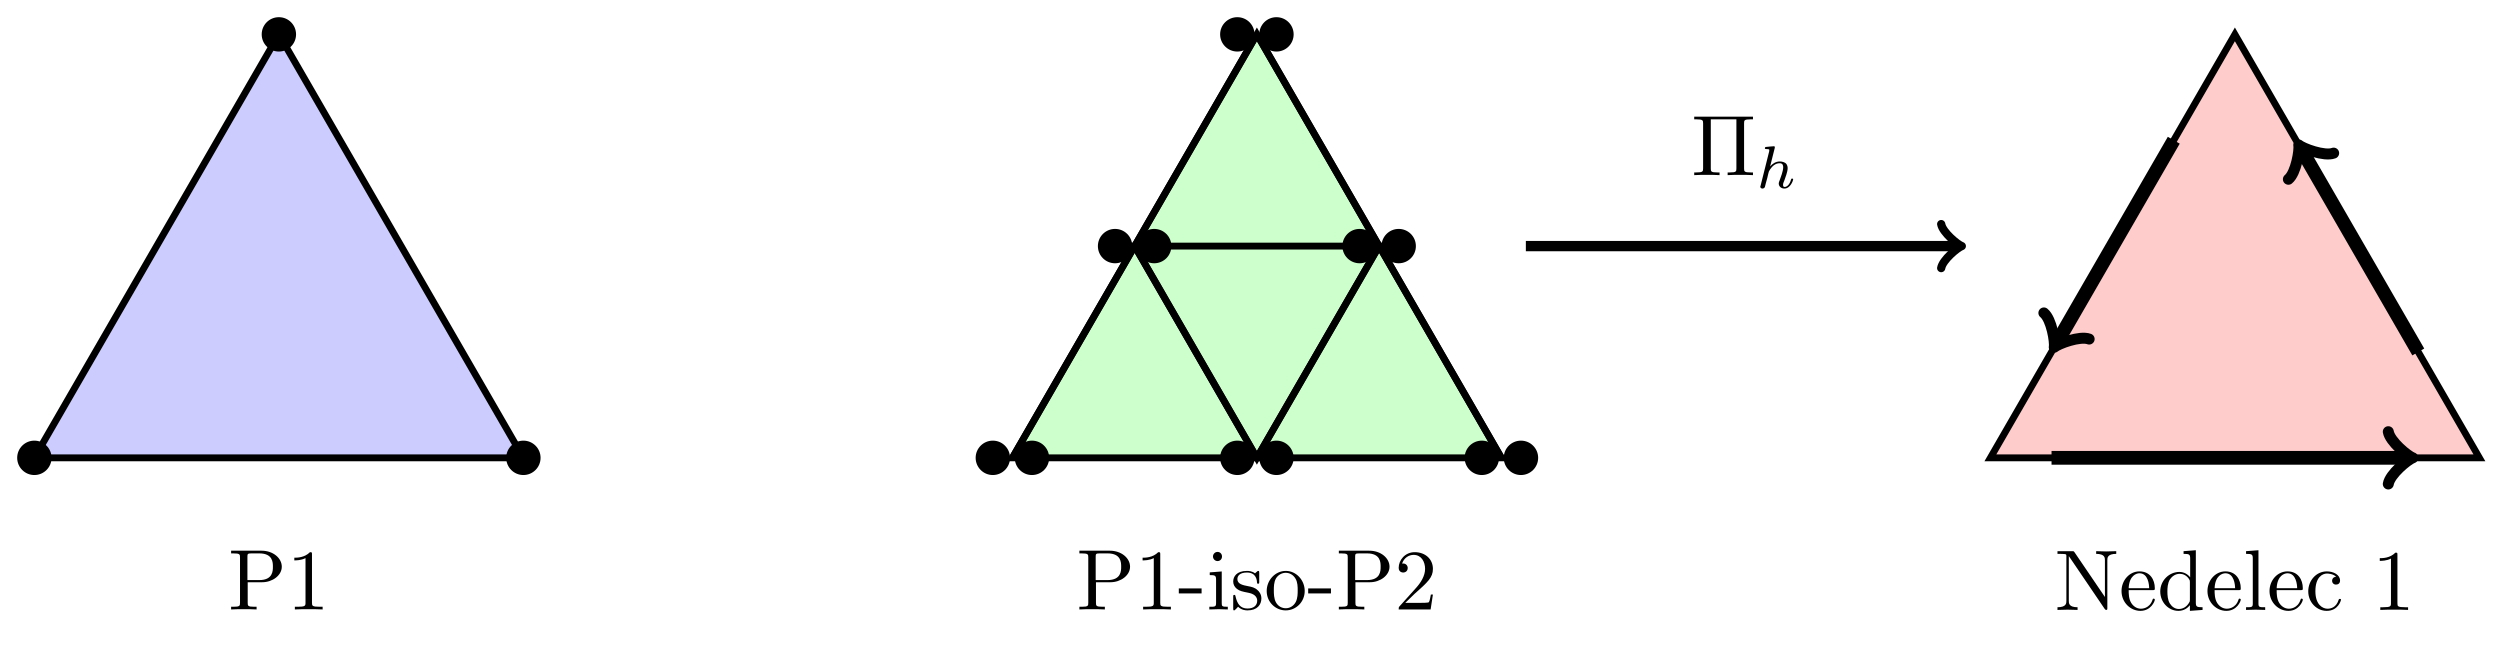
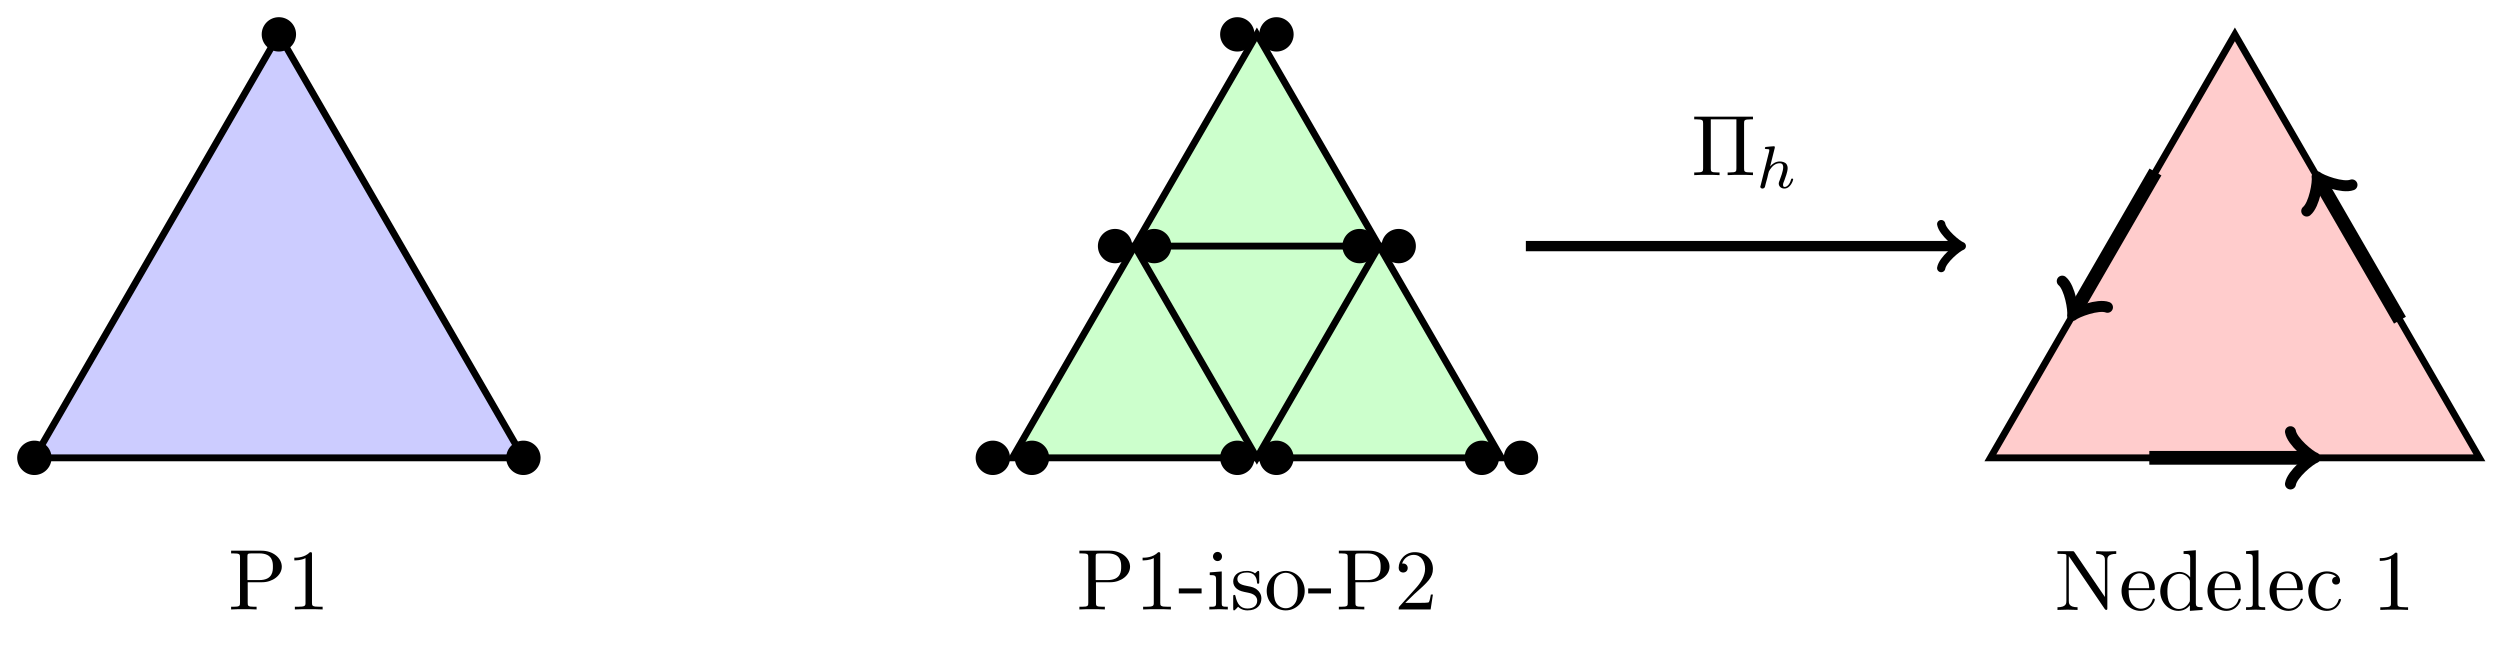
<svg xmlns="http://www.w3.org/2000/svg" xmlns:xlink="http://www.w3.org/1999/xlink" width="289.841pt" height="76.026pt" viewBox="0 0 289.841 76.026">
  <defs>
    <g>
      <g id="glyph-0-0">
        <path d="M 2.266 -3.156 L 3.953 -3.156 C 5.141 -3.156 6.219 -3.953 6.219 -4.953 C 6.219 -5.938 5.234 -6.812 3.875 -6.812 L 0.344 -6.812 L 0.344 -6.5 L 0.594 -6.5 C 1.359 -6.5 1.375 -6.391 1.375 -6.031 L 1.375 -0.781 C 1.375 -0.422 1.359 -0.312 0.594 -0.312 L 0.344 -0.312 L 0.344 0 C 0.703 -0.031 1.438 -0.031 1.812 -0.031 C 2.188 -0.031 2.938 -0.031 3.297 0 L 3.297 -0.312 L 3.047 -0.312 C 2.281 -0.312 2.266 -0.422 2.266 -0.781 Z M 2.234 -3.406 L 2.234 -6.094 C 2.234 -6.438 2.25 -6.5 2.719 -6.5 L 3.609 -6.5 C 5.188 -6.5 5.188 -5.438 5.188 -4.953 C 5.188 -4.484 5.188 -3.406 3.609 -3.406 Z M 2.234 -3.406 " />
      </g>
      <g id="glyph-0-1">
        <path d="M 2.938 -6.375 C 2.938 -6.625 2.938 -6.641 2.703 -6.641 C 2.078 -6 1.203 -6 0.891 -6 L 0.891 -5.688 C 1.094 -5.688 1.672 -5.688 2.188 -5.953 L 2.188 -0.781 C 2.188 -0.422 2.156 -0.312 1.266 -0.312 L 0.953 -0.312 L 0.953 0 C 1.297 -0.031 2.156 -0.031 2.562 -0.031 C 2.953 -0.031 3.828 -0.031 4.172 0 L 4.172 -0.312 L 3.859 -0.312 C 2.953 -0.312 2.938 -0.422 2.938 -0.781 Z M 2.938 -6.375 " />
      </g>
      <g id="glyph-0-2">
        <path d="M 2.75 -1.859 L 2.75 -2.438 L 0.109 -2.438 L 0.109 -1.859 Z M 2.75 -1.859 " />
      </g>
      <g id="glyph-0-3">
        <path d="M 1.766 -4.406 L 0.375 -4.297 L 0.375 -3.984 C 1.016 -3.984 1.109 -3.922 1.109 -3.438 L 1.109 -0.75 C 1.109 -0.312 1 -0.312 0.328 -0.312 L 0.328 0 C 0.641 -0.016 1.188 -0.031 1.422 -0.031 C 1.781 -0.031 2.125 -0.016 2.469 0 L 2.469 -0.312 C 1.797 -0.312 1.766 -0.359 1.766 -0.75 Z M 1.797 -6.141 C 1.797 -6.453 1.562 -6.672 1.281 -6.672 C 0.969 -6.672 0.75 -6.406 0.75 -6.141 C 0.75 -5.875 0.969 -5.609 1.281 -5.609 C 1.562 -5.609 1.797 -5.828 1.797 -6.141 Z M 1.797 -6.141 " />
      </g>
      <g id="glyph-0-4">
        <path d="M 2.078 -1.938 C 2.297 -1.891 3.109 -1.734 3.109 -1.016 C 3.109 -0.516 2.766 -0.109 1.984 -0.109 C 1.141 -0.109 0.781 -0.672 0.594 -1.531 C 0.562 -1.656 0.562 -1.688 0.453 -1.688 C 0.328 -1.688 0.328 -1.625 0.328 -1.453 L 0.328 -0.125 C 0.328 0.047 0.328 0.109 0.438 0.109 C 0.484 0.109 0.5 0.094 0.688 -0.094 C 0.703 -0.109 0.703 -0.125 0.891 -0.312 C 1.328 0.094 1.781 0.109 1.984 0.109 C 3.125 0.109 3.594 -0.562 3.594 -1.281 C 3.594 -1.797 3.297 -2.109 3.172 -2.219 C 2.844 -2.547 2.453 -2.625 2.031 -2.703 C 1.469 -2.812 0.812 -2.938 0.812 -3.516 C 0.812 -3.875 1.062 -4.281 1.922 -4.281 C 3.016 -4.281 3.078 -3.375 3.094 -3.078 C 3.094 -2.984 3.188 -2.984 3.203 -2.984 C 3.344 -2.984 3.344 -3.031 3.344 -3.219 L 3.344 -4.234 C 3.344 -4.391 3.344 -4.469 3.234 -4.469 C 3.188 -4.469 3.156 -4.469 3.031 -4.344 C 3 -4.312 2.906 -4.219 2.859 -4.188 C 2.484 -4.469 2.078 -4.469 1.922 -4.469 C 0.703 -4.469 0.328 -3.797 0.328 -3.234 C 0.328 -2.891 0.484 -2.609 0.75 -2.391 C 1.078 -2.141 1.359 -2.078 2.078 -1.938 Z M 2.078 -1.938 " />
      </g>
      <g id="glyph-0-5">
        <path d="M 4.688 -2.141 C 4.688 -3.406 3.703 -4.469 2.5 -4.469 C 1.25 -4.469 0.281 -3.375 0.281 -2.141 C 0.281 -0.844 1.312 0.109 2.484 0.109 C 3.688 0.109 4.688 -0.875 4.688 -2.141 Z M 2.5 -0.141 C 2.062 -0.141 1.625 -0.344 1.359 -0.812 C 1.109 -1.25 1.109 -1.859 1.109 -2.219 C 1.109 -2.609 1.109 -3.141 1.344 -3.578 C 1.609 -4.031 2.078 -4.25 2.484 -4.25 C 2.922 -4.25 3.344 -4.031 3.609 -3.594 C 3.875 -3.172 3.875 -2.594 3.875 -2.219 C 3.875 -1.859 3.875 -1.312 3.656 -0.875 C 3.422 -0.422 2.984 -0.141 2.5 -0.141 Z M 2.5 -0.141 " />
      </g>
      <g id="glyph-0-6">
        <path d="M 1.266 -0.766 L 2.328 -1.797 C 3.875 -3.172 4.469 -3.703 4.469 -4.703 C 4.469 -5.844 3.578 -6.641 2.359 -6.641 C 1.234 -6.641 0.5 -5.719 0.5 -4.828 C 0.5 -4.281 1 -4.281 1.031 -4.281 C 1.203 -4.281 1.547 -4.391 1.547 -4.812 C 1.547 -5.062 1.359 -5.328 1.016 -5.328 C 0.938 -5.328 0.922 -5.328 0.891 -5.312 C 1.109 -5.969 1.656 -6.328 2.234 -6.328 C 3.141 -6.328 3.562 -5.516 3.562 -4.703 C 3.562 -3.906 3.078 -3.125 2.516 -2.5 L 0.609 -0.375 C 0.5 -0.266 0.5 -0.234 0.5 0 L 4.203 0 L 4.469 -1.734 L 4.234 -1.734 C 4.172 -1.438 4.109 -1 4 -0.844 C 3.938 -0.766 3.281 -0.766 3.062 -0.766 Z M 1.266 -0.766 " />
      </g>
      <g id="glyph-0-7">
        <path d="M 6.109 -6 C 6.109 -6.359 6.125 -6.469 6.891 -6.469 L 7.141 -6.469 L 7.141 -6.781 L 0.328 -6.781 L 0.328 -6.469 L 0.562 -6.469 C 1.328 -6.469 1.359 -6.359 1.359 -6 L 1.359 -0.781 C 1.359 -0.422 1.328 -0.312 0.562 -0.312 L 0.328 -0.312 L 0.328 0 C 0.672 -0.031 1.422 -0.031 1.797 -0.031 C 2.172 -0.031 2.922 -0.031 3.266 0 L 3.266 -0.312 L 3.031 -0.312 C 2.266 -0.312 2.25 -0.422 2.25 -0.781 L 2.25 -6.469 L 5.219 -6.469 L 5.219 -0.781 C 5.219 -0.422 5.203 -0.312 4.438 -0.312 L 4.203 -0.312 L 4.203 0 C 4.547 -0.031 5.281 -0.031 5.656 -0.031 C 6.047 -0.031 6.781 -0.031 7.141 0 L 7.141 -0.312 L 6.891 -0.312 C 6.125 -0.312 6.109 -0.422 6.109 -0.781 Z M 6.109 -6 " />
      </g>
      <g id="glyph-0-8">
        <path d="M 2.312 -6.672 C 2.219 -6.797 2.219 -6.812 2.031 -6.812 L 0.328 -6.812 L 0.328 -6.5 L 0.625 -6.5 C 0.766 -6.5 0.969 -6.484 1.109 -6.484 C 1.344 -6.453 1.359 -6.438 1.359 -6.25 L 1.359 -1.047 C 1.359 -0.781 1.359 -0.312 0.328 -0.312 L 0.328 0 C 0.672 -0.016 1.172 -0.031 1.5 -0.031 C 1.828 -0.031 2.312 -0.016 2.656 0 L 2.656 -0.312 C 1.641 -0.312 1.641 -0.781 1.641 -1.047 L 1.641 -6.234 C 1.688 -6.188 1.688 -6.172 1.734 -6.109 L 5.797 -0.125 C 5.891 -0.016 5.906 0 5.969 0 C 6.109 0 6.109 -0.062 6.109 -0.266 L 6.109 -5.766 C 6.109 -6.031 6.109 -6.5 7.141 -6.5 L 7.141 -6.812 C 6.781 -6.797 6.297 -6.781 5.969 -6.781 C 5.641 -6.781 5.156 -6.797 4.812 -6.812 L 4.812 -6.5 C 5.828 -6.5 5.828 -6.031 5.828 -5.766 L 5.828 -1.5 Z M 2.312 -6.672 " />
      </g>
      <g id="glyph-0-9">
        <path d="M 1.109 -2.516 C 1.172 -4 2.016 -4.25 2.359 -4.25 C 3.375 -4.25 3.484 -2.906 3.484 -2.516 Z M 1.109 -2.297 L 3.891 -2.297 C 4.109 -2.297 4.141 -2.297 4.141 -2.516 C 4.141 -3.5 3.594 -4.469 2.359 -4.469 C 1.203 -4.469 0.281 -3.438 0.281 -2.188 C 0.281 -0.859 1.328 0.109 2.469 0.109 C 3.688 0.109 4.141 -1 4.141 -1.188 C 4.141 -1.281 4.062 -1.312 4 -1.312 C 3.922 -1.312 3.891 -1.25 3.875 -1.172 C 3.531 -0.141 2.625 -0.141 2.531 -0.141 C 2.031 -0.141 1.641 -0.438 1.406 -0.812 C 1.109 -1.281 1.109 -1.938 1.109 -2.297 Z M 1.109 -2.297 " />
      </g>
      <g id="glyph-0-10">
        <path d="M 3.781 -0.547 L 3.781 0.109 L 5.25 0 L 5.25 -0.312 C 4.562 -0.312 4.469 -0.375 4.469 -0.875 L 4.469 -6.922 L 3.047 -6.812 L 3.047 -6.5 C 3.734 -6.5 3.812 -6.438 3.812 -5.938 L 3.812 -3.781 C 3.531 -4.141 3.094 -4.406 2.562 -4.406 C 1.391 -4.406 0.344 -3.422 0.344 -2.141 C 0.344 -0.875 1.312 0.109 2.453 0.109 C 3.094 0.109 3.531 -0.234 3.781 -0.547 Z M 3.781 -3.219 L 3.781 -1.172 C 3.781 -1 3.781 -0.984 3.672 -0.812 C 3.375 -0.328 2.938 -0.109 2.5 -0.109 C 2.047 -0.109 1.688 -0.375 1.453 -0.75 C 1.203 -1.156 1.172 -1.719 1.172 -2.141 C 1.172 -2.5 1.188 -3.094 1.469 -3.547 C 1.688 -3.859 2.062 -4.188 2.609 -4.188 C 2.953 -4.188 3.375 -4.031 3.672 -3.594 C 3.781 -3.422 3.781 -3.406 3.781 -3.219 Z M 3.781 -3.219 " />
      </g>
      <g id="glyph-0-11">
        <path d="M 1.766 -6.922 L 0.328 -6.812 L 0.328 -6.5 C 1.031 -6.5 1.109 -6.438 1.109 -5.938 L 1.109 -0.75 C 1.109 -0.312 1 -0.312 0.328 -0.312 L 0.328 0 C 0.656 -0.016 1.188 -0.031 1.438 -0.031 C 1.688 -0.031 2.172 -0.016 2.547 0 L 2.547 -0.312 C 1.875 -0.312 1.766 -0.312 1.766 -0.75 Z M 1.766 -6.922 " />
      </g>
      <g id="glyph-0-12">
        <path d="M 1.172 -2.172 C 1.172 -3.797 1.984 -4.219 2.516 -4.219 C 2.609 -4.219 3.234 -4.203 3.578 -3.844 C 3.172 -3.812 3.109 -3.516 3.109 -3.391 C 3.109 -3.125 3.297 -2.938 3.562 -2.938 C 3.828 -2.938 4.031 -3.094 4.031 -3.406 C 4.031 -4.078 3.266 -4.469 2.5 -4.469 C 1.25 -4.469 0.344 -3.391 0.344 -2.156 C 0.344 -0.875 1.328 0.109 2.484 0.109 C 3.812 0.109 4.141 -1.094 4.141 -1.188 C 4.141 -1.281 4.031 -1.281 4 -1.281 C 3.922 -1.281 3.891 -1.25 3.875 -1.188 C 3.594 -0.266 2.938 -0.141 2.578 -0.141 C 2.047 -0.141 1.172 -0.562 1.172 -2.172 Z M 1.172 -2.172 " />
      </g>
      <g id="glyph-1-0">
        <path d="M 2.188 -4.625 C 2.188 -4.641 2.203 -4.734 2.203 -4.734 C 2.203 -4.781 2.188 -4.844 2.094 -4.844 C 1.953 -4.844 1.375 -4.781 1.203 -4.766 C 1.156 -4.766 1.047 -4.75 1.047 -4.609 C 1.047 -4.516 1.156 -4.516 1.234 -4.516 C 1.562 -4.516 1.562 -4.453 1.562 -4.406 C 1.562 -4.359 1.547 -4.312 1.547 -4.25 L 0.562 -0.312 C 0.516 -0.188 0.516 -0.172 0.516 -0.156 C 0.516 -0.047 0.609 0.062 0.766 0.062 C 0.844 0.062 0.969 0.031 1.047 -0.109 C 1.062 -0.156 1.125 -0.406 1.156 -0.547 L 1.328 -1.172 C 1.344 -1.281 1.422 -1.547 1.438 -1.641 C 1.5 -1.906 1.5 -1.922 1.641 -2.141 C 1.875 -2.484 2.219 -2.875 2.766 -2.875 C 3.156 -2.875 3.172 -2.562 3.172 -2.391 C 3.172 -1.969 2.875 -1.203 2.766 -0.906 C 2.688 -0.703 2.656 -0.641 2.656 -0.531 C 2.656 -0.156 2.969 0.062 3.312 0.062 C 4.016 0.062 4.328 -0.891 4.328 -1 C 4.328 -1.094 4.234 -1.094 4.203 -1.094 C 4.109 -1.094 4.109 -1.047 4.078 -0.969 C 3.922 -0.406 3.609 -0.125 3.344 -0.125 C 3.188 -0.125 3.156 -0.219 3.156 -0.375 C 3.156 -0.531 3.203 -0.625 3.328 -0.938 C 3.406 -1.156 3.688 -1.891 3.688 -2.281 C 3.688 -2.391 3.688 -2.688 3.438 -2.891 C 3.312 -2.969 3.109 -3.078 2.781 -3.078 C 2.281 -3.078 1.906 -2.797 1.656 -2.5 Z M 2.188 -4.625 " />
      </g>
    </g>
    <clipPath id="clip-0">
      <path clip-rule="nonzero" d="M 219 0 L 289.84 0 L 289.84 65 L 219 65 Z M 219 0 " />
    </clipPath>
    <clipPath id="clip-1">
-       <path clip-rule="nonzero" d="M 244 0 L 289.84 0 L 289.84 64 L 244 64 Z M 244 0 " />
+       <path clip-rule="nonzero" d="M 246 0 L 289.84 0 L 289.84 60 L 246 60 Z M 246 0 " />
    </clipPath>
  </defs>
  <path fill-rule="nonzero" fill="rgb(79.999%, 79.999%, 100%)" fill-opacity="1" stroke-width="0.797" stroke-linecap="butt" stroke-linejoin="miter" stroke="rgb(0%, 0%, 0%)" stroke-opacity="1" stroke-miterlimit="10" d="M -0.001 0.002 L 56.695 0.002 L 28.347 49.096 Z M -0.001 0.002 " transform="matrix(1, 0, 0, -1, 3.985, 53.08)" />
  <path fill-rule="nonzero" fill="rgb(0%, 0%, 0%)" fill-opacity="1" d="M 5.977 53.078 C 5.977 51.98 5.086 51.086 3.984 51.086 C 2.883 51.086 1.992 51.98 1.992 53.078 C 1.992 54.18 2.883 55.074 3.984 55.074 C 5.086 55.074 5.977 54.18 5.977 53.078 Z M 5.977 53.078 " />
  <path fill-rule="nonzero" fill="rgb(0%, 0%, 0%)" fill-opacity="1" d="M 62.672 53.078 C 62.672 51.98 61.777 51.086 60.68 51.086 C 59.578 51.086 58.688 51.98 58.688 53.078 C 58.688 54.18 59.578 55.074 60.68 55.074 C 61.777 55.074 62.672 54.18 62.672 53.078 Z M 62.672 53.078 " />
  <path fill-rule="nonzero" fill="rgb(0%, 0%, 0%)" fill-opacity="1" d="M 34.324 3.984 C 34.324 2.883 33.434 1.992 32.332 1.992 C 31.23 1.992 30.34 2.883 30.34 3.984 C 30.34 5.082 31.23 5.977 32.332 5.977 C 33.434 5.977 34.324 5.082 34.324 3.984 Z M 34.324 3.984 " />
  <g fill="rgb(0%, 0%, 0%)" fill-opacity="1">
    <use xlink:href="#glyph-0-0" x="26.451" y="70.658" />
    <use xlink:href="#glyph-0-1" x="33.232" y="70.658" />
  </g>
  <path fill-rule="nonzero" fill="rgb(79.999%, 100%, 79.999%)" fill-opacity="1" stroke-width="0.797" stroke-linecap="butt" stroke-linejoin="miter" stroke="rgb(0%, 0%, 0%)" stroke-opacity="1" stroke-miterlimit="10" d="M 113.386 0.002 L 170.081 0.002 L 141.734 49.096 Z M 113.386 0.002 " transform="matrix(1, 0, 0, -1, 3.985, 53.08)" />
  <path fill="none" stroke-width="0.797" stroke-linecap="butt" stroke-linejoin="miter" stroke="rgb(0%, 0%, 0%)" stroke-opacity="1" stroke-miterlimit="10" d="M 141.734 0.002 L 155.906 24.549 L 127.562 24.549 Z M 141.734 0.002 " transform="matrix(1, 0, 0, -1, 3.985, 53.08)" />
-   <path fill="none" stroke-width="0.797" stroke-linecap="butt" stroke-linejoin="miter" stroke="rgb(0%, 0%, 0%)" stroke-opacity="1" stroke-miterlimit="10" d="M 113.386 0.002 L 127.562 24.549 " transform="matrix(1, 0, 0, -1, 3.985, 53.08)" />
-   <path fill="none" stroke-width="0.797" stroke-linecap="butt" stroke-linejoin="miter" stroke="rgb(0%, 0%, 0%)" stroke-opacity="1" stroke-miterlimit="10" d="M 170.081 0.002 L 155.906 24.549 " transform="matrix(1, 0, 0, -1, 3.985, 53.08)" />
-   <path fill="none" stroke-width="0.797" stroke-linecap="butt" stroke-linejoin="miter" stroke="rgb(0%, 0%, 0%)" stroke-opacity="1" stroke-miterlimit="10" d="M 141.734 49.096 L 127.562 24.549 " transform="matrix(1, 0, 0, -1, 3.985, 53.08)" />
-   <path fill="none" stroke-width="0.797" stroke-linecap="butt" stroke-linejoin="miter" stroke="rgb(0%, 0%, 0%)" stroke-opacity="1" stroke-miterlimit="10" d="M 141.734 49.096 L 155.906 24.549 " transform="matrix(1, 0, 0, -1, 3.985, 53.08)" />
-   <path fill="none" stroke-width="0.797" stroke-linecap="butt" stroke-linejoin="miter" stroke="rgb(0%, 0%, 0%)" stroke-opacity="1" stroke-miterlimit="10" d="M 141.734 0.002 L 127.562 24.549 " transform="matrix(1, 0, 0, -1, 3.985, 53.08)" />
-   <path fill="none" stroke-width="0.797" stroke-linecap="butt" stroke-linejoin="miter" stroke="rgb(0%, 0%, 0%)" stroke-opacity="1" stroke-miterlimit="10" d="M 141.734 0.002 L 155.906 24.549 " transform="matrix(1, 0, 0, -1, 3.985, 53.08)" />
  <path fill-rule="nonzero" fill="rgb(0%, 0%, 0%)" fill-opacity="1" d="M 117.098 53.078 C 117.098 51.98 116.203 51.086 115.105 51.086 C 114.004 51.086 113.113 51.98 113.113 53.078 C 113.113 54.18 114.004 55.074 115.105 55.074 C 116.203 55.074 117.098 54.18 117.098 53.078 Z M 117.098 53.078 " />
  <path fill-rule="nonzero" fill="rgb(0%, 0%, 0%)" fill-opacity="1" d="M 121.633 53.078 C 121.633 51.98 120.742 51.086 119.641 51.086 C 118.539 51.086 117.648 51.98 117.648 53.078 C 117.648 54.18 118.539 55.074 119.641 55.074 C 120.742 55.074 121.633 54.18 121.633 53.078 Z M 121.633 53.078 " />
  <path fill-rule="nonzero" fill="rgb(0%, 0%, 0%)" fill-opacity="1" d="M 173.789 53.078 C 173.789 51.98 172.898 51.086 171.797 51.086 C 170.699 51.086 169.805 51.98 169.805 53.078 C 169.805 54.18 170.699 55.074 171.797 55.074 C 172.898 55.074 173.789 54.18 173.789 53.078 Z M 173.789 53.078 " />
  <path fill-rule="nonzero" fill="rgb(0%, 0%, 0%)" fill-opacity="1" d="M 178.328 53.078 C 178.328 51.98 177.434 51.086 176.332 51.086 C 175.234 51.086 174.34 51.98 174.34 53.078 C 174.34 54.18 175.234 55.074 176.332 55.074 C 177.434 55.074 178.328 54.18 178.328 53.078 Z M 178.328 53.078 " />
  <path fill-rule="nonzero" fill="rgb(0%, 0%, 0%)" fill-opacity="1" d="M 145.445 3.984 C 145.445 2.883 144.551 1.992 143.453 1.992 C 142.352 1.992 141.457 2.883 141.457 3.984 C 141.457 5.082 142.352 5.977 143.453 5.977 C 144.551 5.977 145.445 5.082 145.445 3.984 Z M 145.445 3.984 " />
  <path fill-rule="nonzero" fill="rgb(0%, 0%, 0%)" fill-opacity="1" d="M 149.98 3.984 C 149.98 2.883 149.086 1.992 147.988 1.992 C 146.887 1.992 145.996 2.883 145.996 3.984 C 145.996 5.082 146.887 5.977 147.988 5.977 C 149.086 5.977 149.98 5.082 149.98 3.984 Z M 149.98 3.984 " />
  <path fill-rule="nonzero" fill="rgb(0%, 0%, 0%)" fill-opacity="1" d="M 145.445 53.078 C 145.445 51.98 144.551 51.086 143.453 51.086 C 142.352 51.086 141.457 51.98 141.457 53.078 C 141.457 54.18 142.352 55.074 143.453 55.074 C 144.551 55.074 145.445 54.18 145.445 53.078 Z M 145.445 53.078 " />
  <path fill-rule="nonzero" fill="rgb(0%, 0%, 0%)" fill-opacity="1" d="M 149.98 53.078 C 149.98 51.98 149.086 51.086 147.988 51.086 C 146.887 51.086 145.996 51.98 145.996 53.078 C 145.996 54.18 146.887 55.074 147.988 55.074 C 149.086 55.074 149.98 54.18 149.98 53.078 Z M 149.98 53.078 " />
  <path fill-rule="nonzero" fill="rgb(0%, 0%, 0%)" fill-opacity="1" d="M 131.27 28.531 C 131.27 27.43 130.379 26.539 129.277 26.539 C 128.176 26.539 127.285 27.43 127.285 28.531 C 127.285 29.633 128.176 30.523 129.277 30.523 C 130.379 30.523 131.27 29.633 131.27 28.531 Z M 131.27 28.531 " />
  <path fill-rule="nonzero" fill="rgb(0%, 0%, 0%)" fill-opacity="1" d="M 135.805 28.531 C 135.805 27.43 134.914 26.539 133.812 26.539 C 132.715 26.539 131.82 27.43 131.82 28.531 C 131.82 29.633 132.715 30.523 133.812 30.523 C 134.914 30.523 135.805 29.633 135.805 28.531 Z M 135.805 28.531 " />
  <path fill-rule="nonzero" fill="rgb(0%, 0%, 0%)" fill-opacity="1" d="M 159.617 28.531 C 159.617 27.43 158.727 26.539 157.625 26.539 C 156.523 26.539 155.633 27.43 155.633 28.531 C 155.633 29.633 156.523 30.523 157.625 30.523 C 158.727 30.523 159.617 29.633 159.617 28.531 Z M 159.617 28.531 " />
  <path fill-rule="nonzero" fill="rgb(0%, 0%, 0%)" fill-opacity="1" d="M 164.152 28.531 C 164.152 27.43 163.262 26.539 162.16 26.539 C 161.059 26.539 160.168 27.43 160.168 28.531 C 160.168 29.633 161.059 30.523 162.16 30.523 C 163.262 30.523 164.152 29.633 164.152 28.531 Z M 164.152 28.531 " />
  <g fill="rgb(0%, 0%, 0%)" fill-opacity="1">
    <use xlink:href="#glyph-0-0" x="124.796" y="70.658" />
    <use xlink:href="#glyph-0-1" x="131.577" y="70.658" />
    <use xlink:href="#glyph-0-2" x="136.558" y="70.658" />
    <use xlink:href="#glyph-0-3" x="139.878" y="70.658" />
    <use xlink:href="#glyph-0-4" x="142.646" y="70.658" />
    <use xlink:href="#glyph-0-5" x="146.575" y="70.658" />
    <use xlink:href="#glyph-0-2" x="151.557" y="70.658" />
    <use xlink:href="#glyph-0-0" x="154.877" y="70.658" />
    <use xlink:href="#glyph-0-6" x="161.658" y="70.658" />
  </g>
  <path fill="none" stroke-width="1.196" stroke-linecap="butt" stroke-linejoin="miter" stroke="rgb(0%, 0%, 0%)" stroke-opacity="1" stroke-miterlimit="10" d="M 172.917 24.549 L 222.984 24.549 " transform="matrix(1, 0, 0, -1, 3.985, 53.08)" />
  <path fill="none" stroke-width="0.956" stroke-linecap="round" stroke-linejoin="round" stroke="rgb(0%, 0%, 0%)" stroke-opacity="1" stroke-miterlimit="10" d="M -1.913 2.551 C -1.753 1.594 0.001 0.161 0.477 0.001 C 0.001 -0.16 -1.753 -1.593 -1.913 -2.55 " transform="matrix(1, 0, 0, -1, 226.9682, 28.53175)" />
  <g fill="rgb(0%, 0%, 0%)" fill-opacity="1">
    <use xlink:href="#glyph-0-7" x="196.093" y="20.304" />
  </g>
  <g fill="rgb(0%, 0%, 0%)" fill-opacity="1">
    <use xlink:href="#glyph-1-0" x="203.565" y="21.799" />
  </g>
  <path fill-rule="nonzero" fill="rgb(100%, 79.999%, 79.999%)" fill-opacity="1" d="M 230.758 53.078 L 287.453 53.078 L 259.105 3.984 Z M 230.758 53.078 " />
  <g clip-path="url(#clip-0)">
    <path fill="none" stroke-width="0.797" stroke-linecap="butt" stroke-linejoin="miter" stroke="rgb(0%, 0%, 0%)" stroke-opacity="1" stroke-miterlimit="10" d="M 226.773 0.002 L 283.468 0.002 L 255.12 49.096 Z M 226.773 0.002 " transform="matrix(1, 0, 0, -1, 3.985, 53.08)" />
  </g>
-   <path fill="none" stroke-width="1.594" stroke-linecap="butt" stroke-linejoin="miter" stroke="rgb(0%, 0%, 0%)" stroke-opacity="1" stroke-miterlimit="10" d="M 233.863 0.002 L 275.175 0.002 " transform="matrix(1, 0, 0, -1, 3.985, 53.08)" />
-   <path fill="none" stroke-width="1.275" stroke-linecap="round" stroke-linejoin="round" stroke="rgb(0%, 0%, 0%)" stroke-opacity="1" stroke-miterlimit="10" d="M -2.27 3.029 C -2.083 1.893 -0.001 0.189 0.57 0.002 C -0.001 -0.19 -2.083 -1.893 -2.27 -3.029 " transform="matrix(1, 0, 0, -1, 279.1609, 53.08)" />
+   <path fill="none" stroke-width="1.594" stroke-linecap="butt" stroke-linejoin="miter" stroke="rgb(0%, 0%, 0%)" stroke-opacity="1" stroke-miterlimit="10" d="M 245.199 0.002 L 263.839 0.002 " transform="matrix(1, 0, 0, -1, 3.985, 53.08)" />
+   <path fill="none" stroke-width="1.275" stroke-linecap="round" stroke-linejoin="round" stroke="rgb(0%, 0%, 0%)" stroke-opacity="1" stroke-miterlimit="10" d="M -2.272 3.029 C -2.084 1.893 0.002 0.189 0.568 0.002 C 0.002 -0.19 -2.084 -1.893 -2.272 -3.029 " transform="matrix(1, 0, 0, -1, 267.8223, 53.08)" />
  <g clip-path="url(#clip-1)">
-     <path fill="none" stroke-width="1.594" stroke-linecap="butt" stroke-linejoin="miter" stroke="rgb(0%, 0%, 0%)" stroke-opacity="1" stroke-miterlimit="10" d="M 276.382 12.275 L 262.812 35.779 " transform="matrix(1, 0, 0, -1, 3.985, 53.08)" />
+     <path fill="none" stroke-width="1.594" stroke-linecap="butt" stroke-linejoin="miter" stroke="rgb(0%, 0%, 0%)" stroke-opacity="1" stroke-miterlimit="10" d="M 274.257 15.959 L 264.937 32.096 " transform="matrix(1, 0, 0, -1, 3.985, 53.08)" />
  </g>
-   <path fill="none" stroke-width="1.275" stroke-linecap="round" stroke-linejoin="round" stroke="rgb(0%, 0%, 0%)" stroke-opacity="1" stroke-miterlimit="10" d="M -2.27 3.028 C -2.083 1.891 0.001 0.188 0.569 -0.001 C -0.001 -0.19 -2.084 -1.892 -2.271 -3.029 " transform="matrix(-0.5, -0.86601, -0.86601, 0.5, 266.7957, 17.3016)" />
-   <path fill="none" stroke-width="1.594" stroke-linecap="butt" stroke-linejoin="miter" stroke="rgb(0%, 0%, 0%)" stroke-opacity="1" stroke-miterlimit="10" d="M 248.035 36.822 L 234.464 13.318 " transform="matrix(1, 0, 0, -1, 3.985, 53.08)" />
-   <path fill="none" stroke-width="1.275" stroke-linecap="round" stroke-linejoin="round" stroke="rgb(0%, 0%, 0%)" stroke-opacity="1" stroke-miterlimit="10" d="M -2.272 3.028 C -2.081 1.893 -0.001 0.189 0.569 -0.001 C 0.001 -0.189 -2.083 -1.892 -2.27 -3.029 " transform="matrix(-0.5, 0.86601, 0.86601, 0.5, 238.4489, 39.7619)" />
+   <path fill="none" stroke-width="1.275" stroke-linecap="round" stroke-linejoin="round" stroke="rgb(0%, 0%, 0%)" stroke-opacity="1" stroke-miterlimit="10" d="M -2.271 3.03 C -2.081 1.892 -0.001 0.19 0.567 0.002 C 0.001 -0.19 -2.083 -1.892 -2.27 -3.029 " transform="matrix(-0.50012, -0.86592, -0.86592, 0.50012, 268.9218, 20.9863)" />
+   <path fill="none" stroke-width="1.594" stroke-linecap="butt" stroke-linejoin="miter" stroke="rgb(0%, 0%, 0%)" stroke-opacity="1" stroke-miterlimit="10" d="M 245.91 33.139 L 236.589 17.002 " transform="matrix(1, 0, 0, -1, 3.985, 53.08)" />
+   <path fill="none" stroke-width="1.275" stroke-linecap="round" stroke-linejoin="round" stroke="rgb(0%, 0%, 0%)" stroke-opacity="1" stroke-miterlimit="10" d="M -2.27 3.028 C -2.083 1.891 0.001 0.189 0.57 -0.001 C -0.001 -0.191 -2.081 -1.893 -2.273 -3.028 " transform="matrix(-0.50012, 0.86592, 0.86592, 0.50012, 240.575, 36.0768)" />
  <g fill="rgb(0%, 0%, 0%)" fill-opacity="1">
    <use xlink:href="#glyph-0-8" x="238.209" y="70.713" />
    <use xlink:href="#glyph-0-9" x="245.681" y="70.713" />
    <use xlink:href="#glyph-0-10" x="250.108" y="70.713" />
    <use xlink:href="#glyph-0-9" x="255.644" y="70.713" />
    <use xlink:href="#glyph-0-11" x="260.071" y="70.713" />
    <use xlink:href="#glyph-0-9" x="262.839" y="70.713" />
    <use xlink:href="#glyph-0-12" x="267.266" y="70.713" />
  </g>
  <g fill="rgb(0%, 0%, 0%)" fill-opacity="1">
    <use xlink:href="#glyph-0-1" x="275.011" y="70.713" />
  </g>
</svg>
